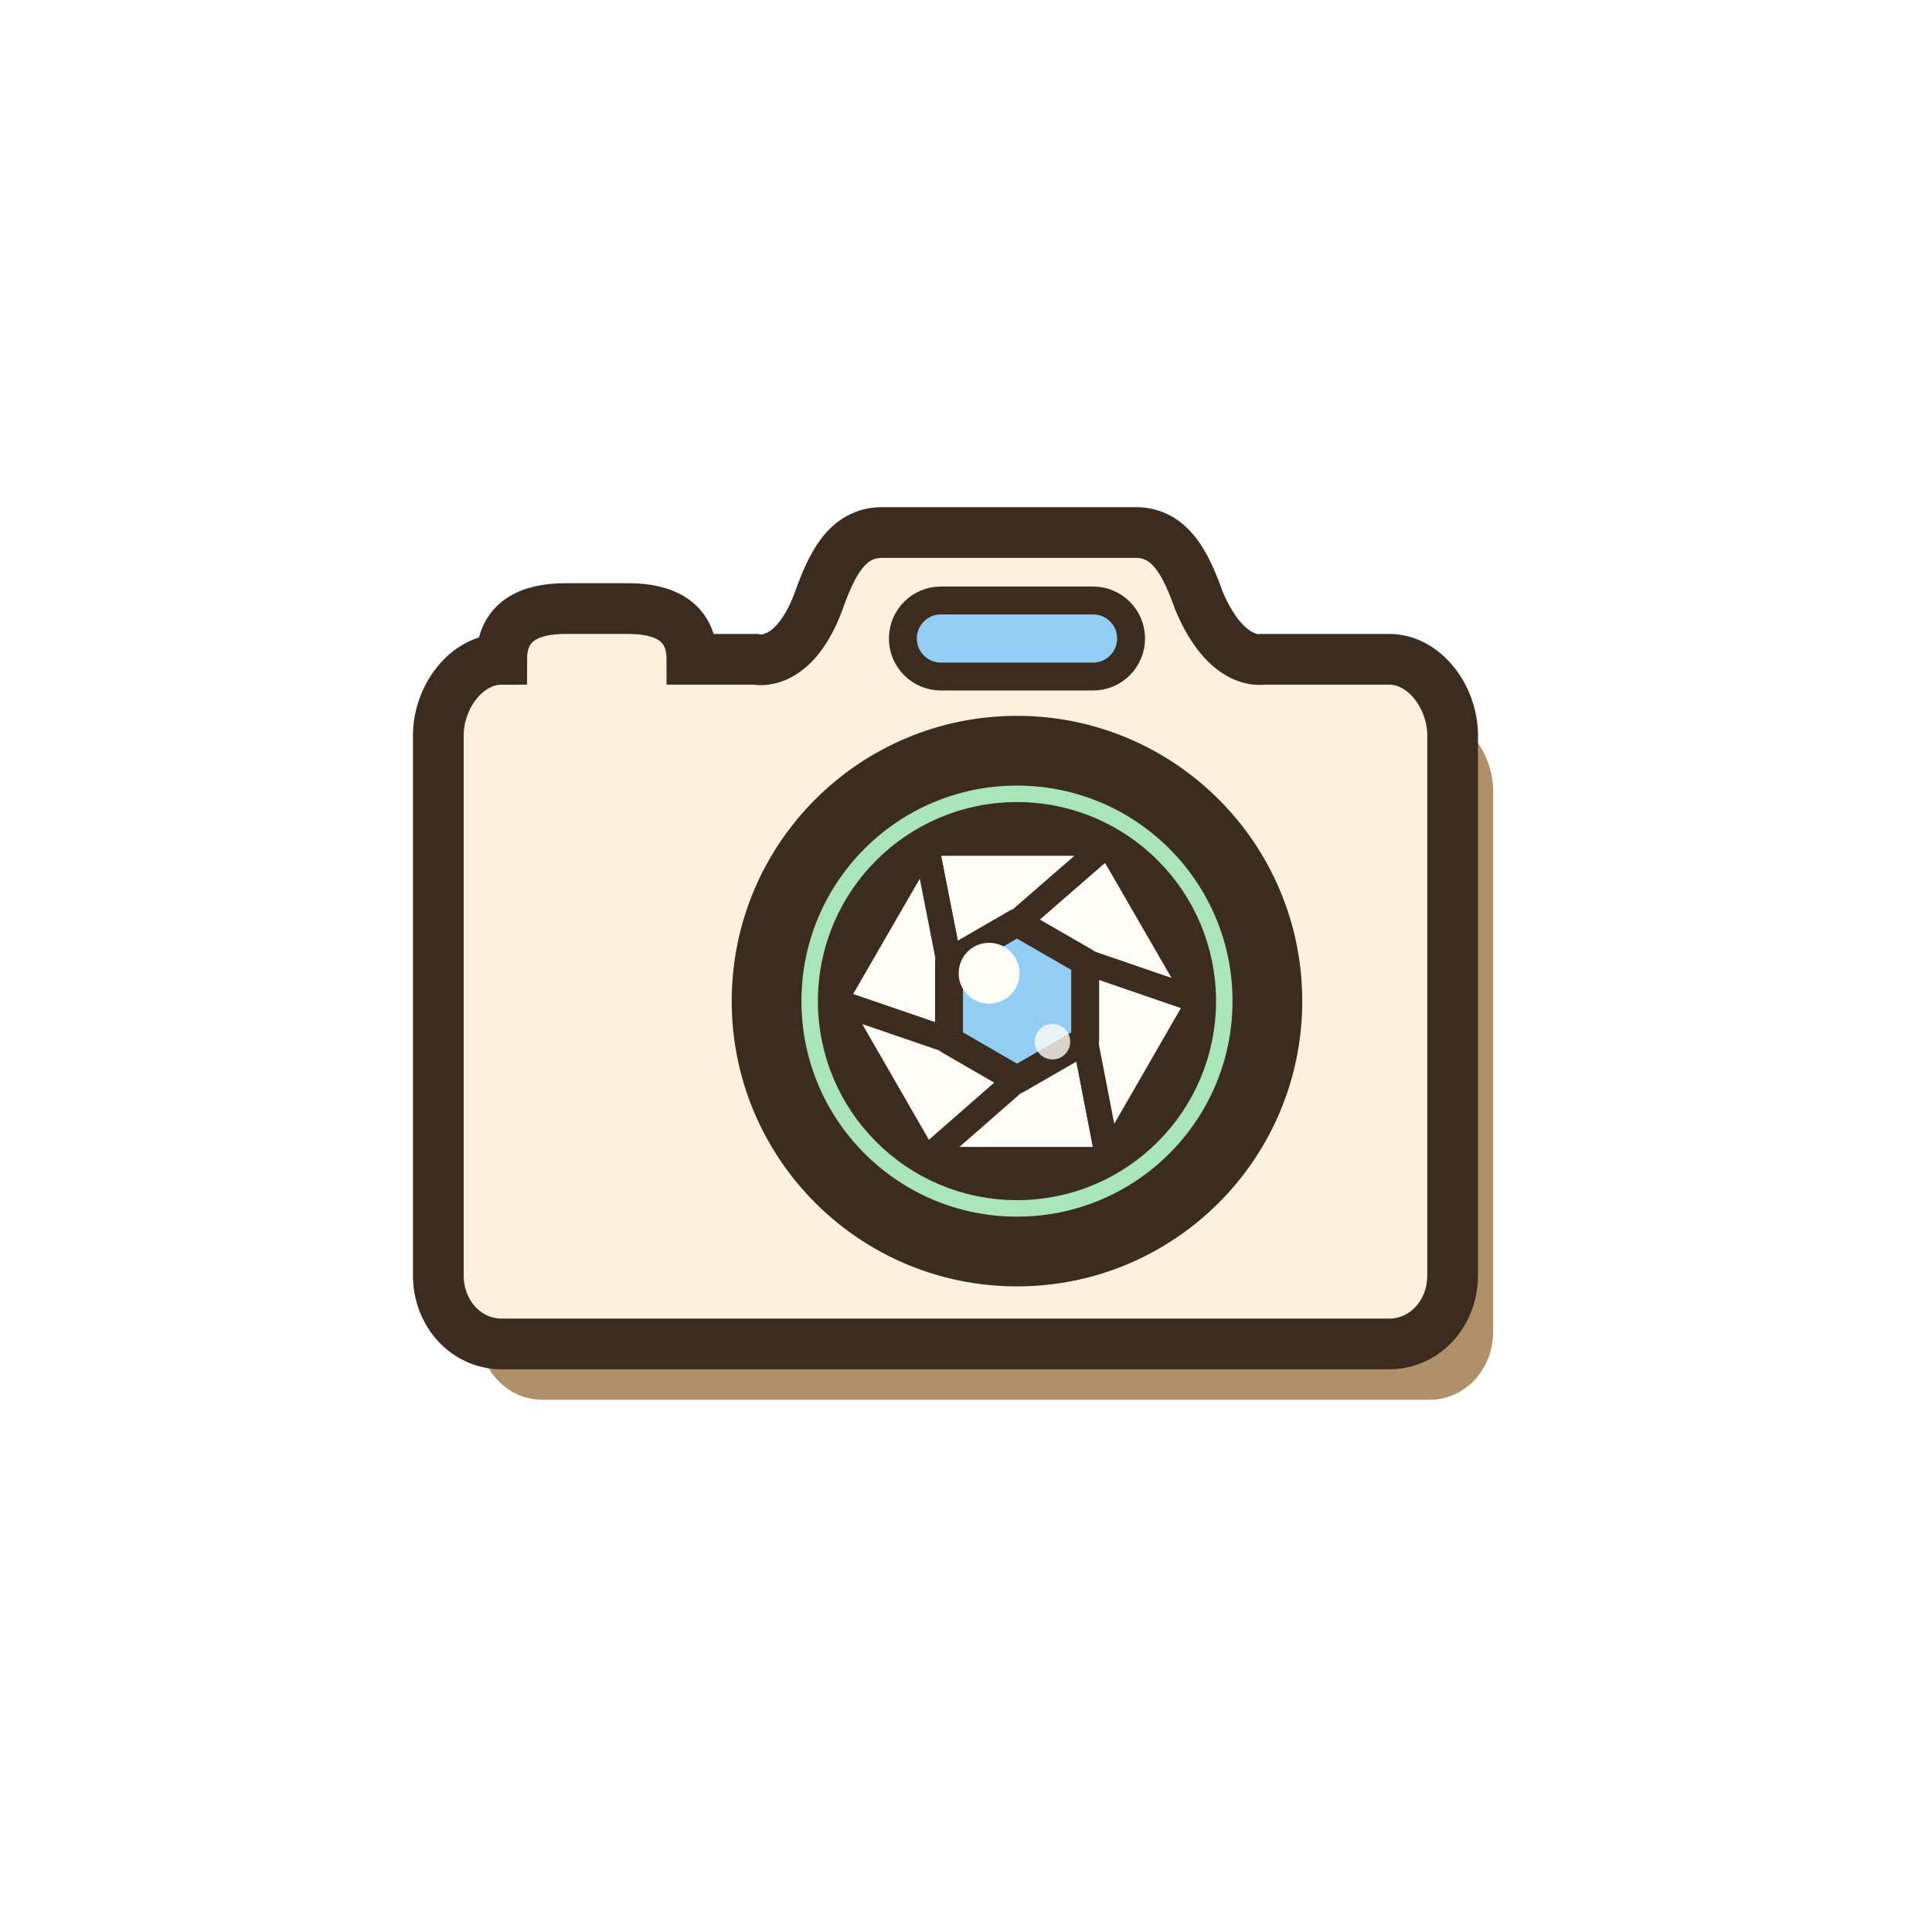
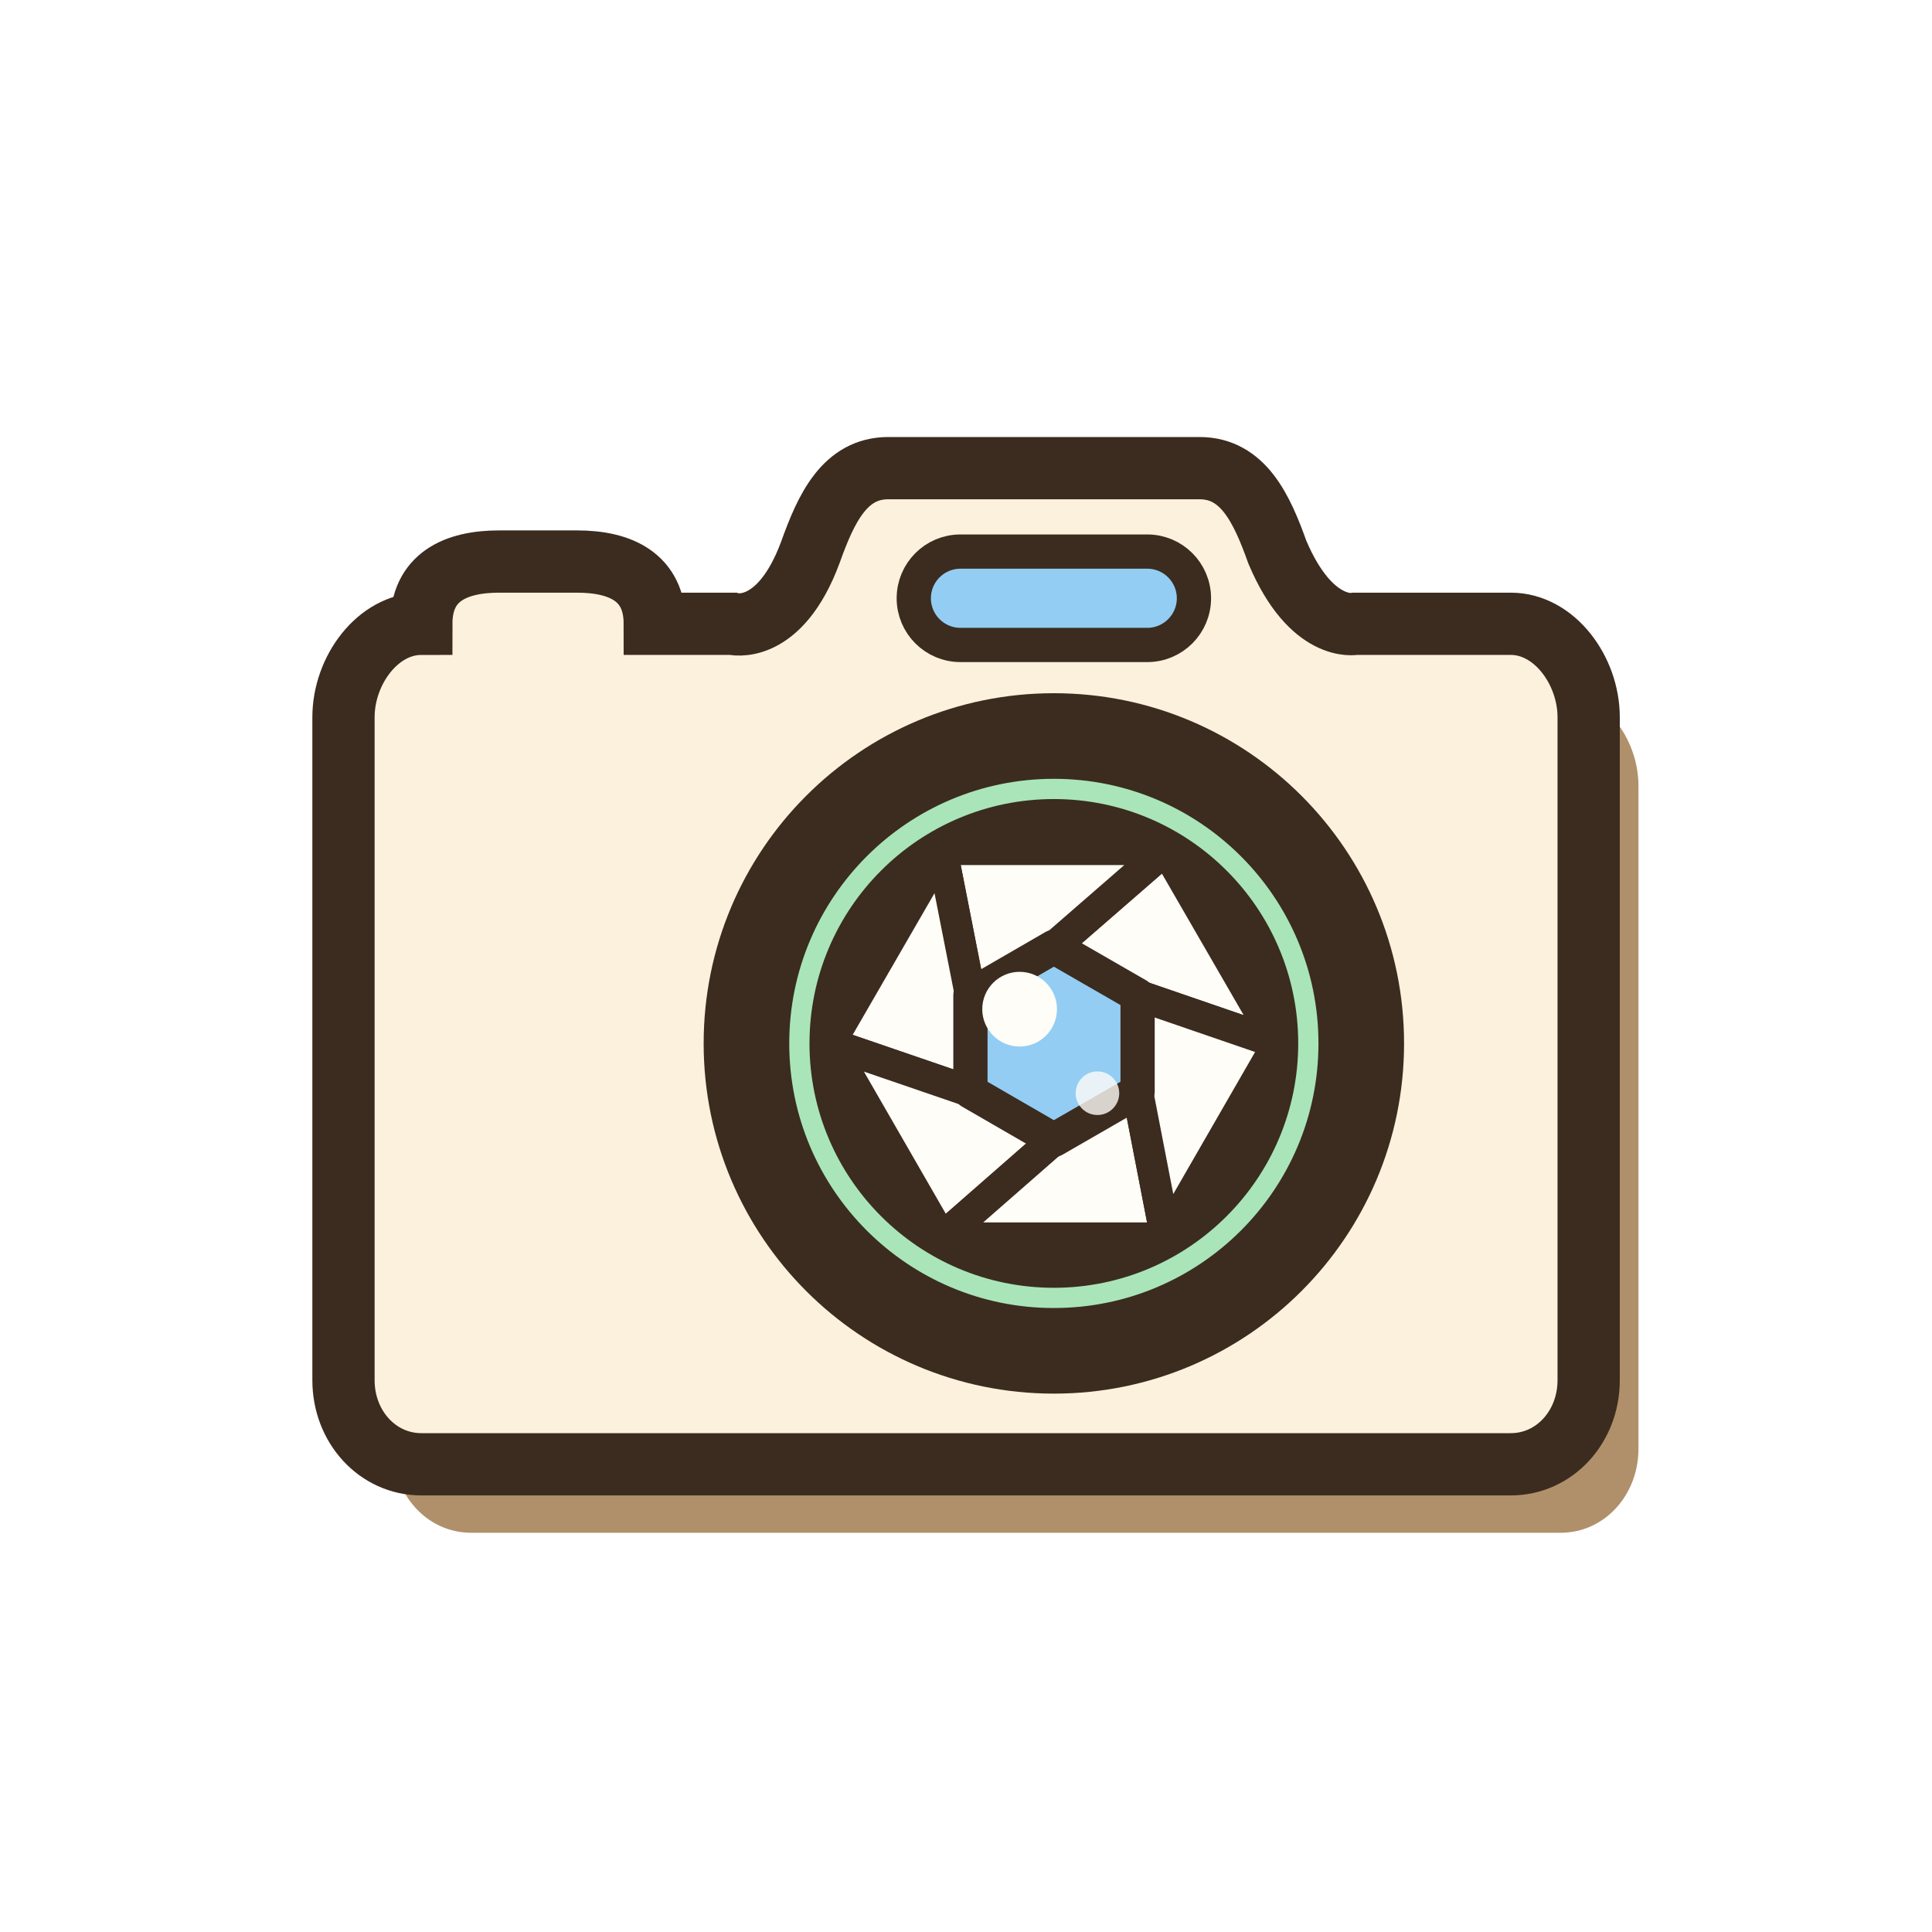
<svg xmlns="http://www.w3.org/2000/svg" viewBox="0 0 320 320" role="img" aria-label="O'Upon">
-   <g transform="translate(22.2 25.2) scale(4.2)">
+   <g transform="translate(-4.98 0.2) scale(5.156)">
    <path transform="translate(1.6 2.2)" fill="#b0906a" d="M49.5,20h-5c0,0-1.4,0.3-2.5-2.3c-0.5-1.4-1.1-2.7-2.5-2.7h-10c-1.4,0-2,1.3-2.5,2.7c-1,2.7-2.5,2.3-2.5,2.3H22c0-1.5-1.1-2-2.5-2H17c-1.4,0-2.5,0.5-2.5,2c-1.4,0-2.5,1.5-2.5,3v21.3c0,1.5,1.1,2.7,2.5,2.7h35c1.4,0,2.5-1.2,2.5-2.7V23C52,21.5,50.9,20,49.5,20z" />
    <path fill="#fbf1dc" stroke="#3b2c1f" stroke-width="2" d="M49.5,20h-5c0,0-1.4,0.3-2.5-2.3c-0.5-1.4-1.1-2.7-2.5-2.7h-10c-1.4,0-2,1.3-2.5,2.7c-1,2.7-2.5,2.3-2.5,2.3H22c0-1.5-1.1-2-2.5-2H17c-1.4,0-2.5,0.5-2.5,2c-1.4,0-2.5,1.5-2.5,3v21.3c0,1.5,1.1,2.7,2.5,2.7h35c1.4,0,2.5-1.2,2.5-2.7V23C52,21.5,50.9,20,49.5,20z" />
    <rect x="30.32" y="17.68" width="9" height="3" rx="1.5" fill="#93cdf3" stroke="#3b2c1f" stroke-width="1.1" />
    <path fill="#fffdf7" stroke="#3b2c1f" stroke-width="1.5" d="M34.82 43.98c-5.8 0-10.5-4.7-10.5-10.5 0-5.8 4.7-10.5 10.5-10.5 5.8 0 10.5 4.7 10.5 10.5 0 5.8-4.7 10.5-10.5 10.5zm0-18c-4.1 0-7.5 3.4-7.5 7.5 0 4.1 3.4 7.5 7.5 7.5 4.1 0 7.5-3.4 7.5-7.5 0-4.1-3.4-7.5-7.5-7.5z" />
    <circle cx="34.82" cy="33.48" r="9.2" fill="#a9e5b8" stroke="#3b2c1f" stroke-width="1.4" />
    <circle cx="34.82" cy="33.48" r="7.2" fill="none" stroke="#3b2c1f" stroke-width="1.3" />
    <g fill="#fffdf7" stroke="#3b2c1f" stroke-width="1" stroke-linejoin="round">
      <path d="M42.02 33.48 38.42 27.25 34.82 30.38 37.51 31.93Z" />
      <path d="M38.42 27.25 31.22 27.25 32.14 31.93 34.82 30.38Z" />
      <path d="M31.22 27.25 27.62 33.48 32.14 35.03 32.14 31.93Z" />
      <path d="M27.62 33.48 31.22 39.73 34.82 36.58 32.14 35.03Z" />
      <path d="M31.22 39.73 38.42 39.73 37.51 35.03 34.82 36.58Z" />
      <path d="M38.42 39.73 42.02 33.48 37.51 31.93 37.51 35.03Z" />
    </g>
    <path d="M37.51 31.93 34.82 30.38 32.14 31.93 32.14 35.03 34.82 36.58 37.51 35.03Z" fill="#93cdf3" stroke="#3b2c1f" stroke-width="1.1" stroke-linejoin="round" />
    <circle cx="33.72" cy="32.38" r="1.2" fill="#fffdf7" />
    <circle cx="36.22" cy="35.08" r="0.7" fill="#fffdf7" opacity="0.8" />
  </g>
</svg>
